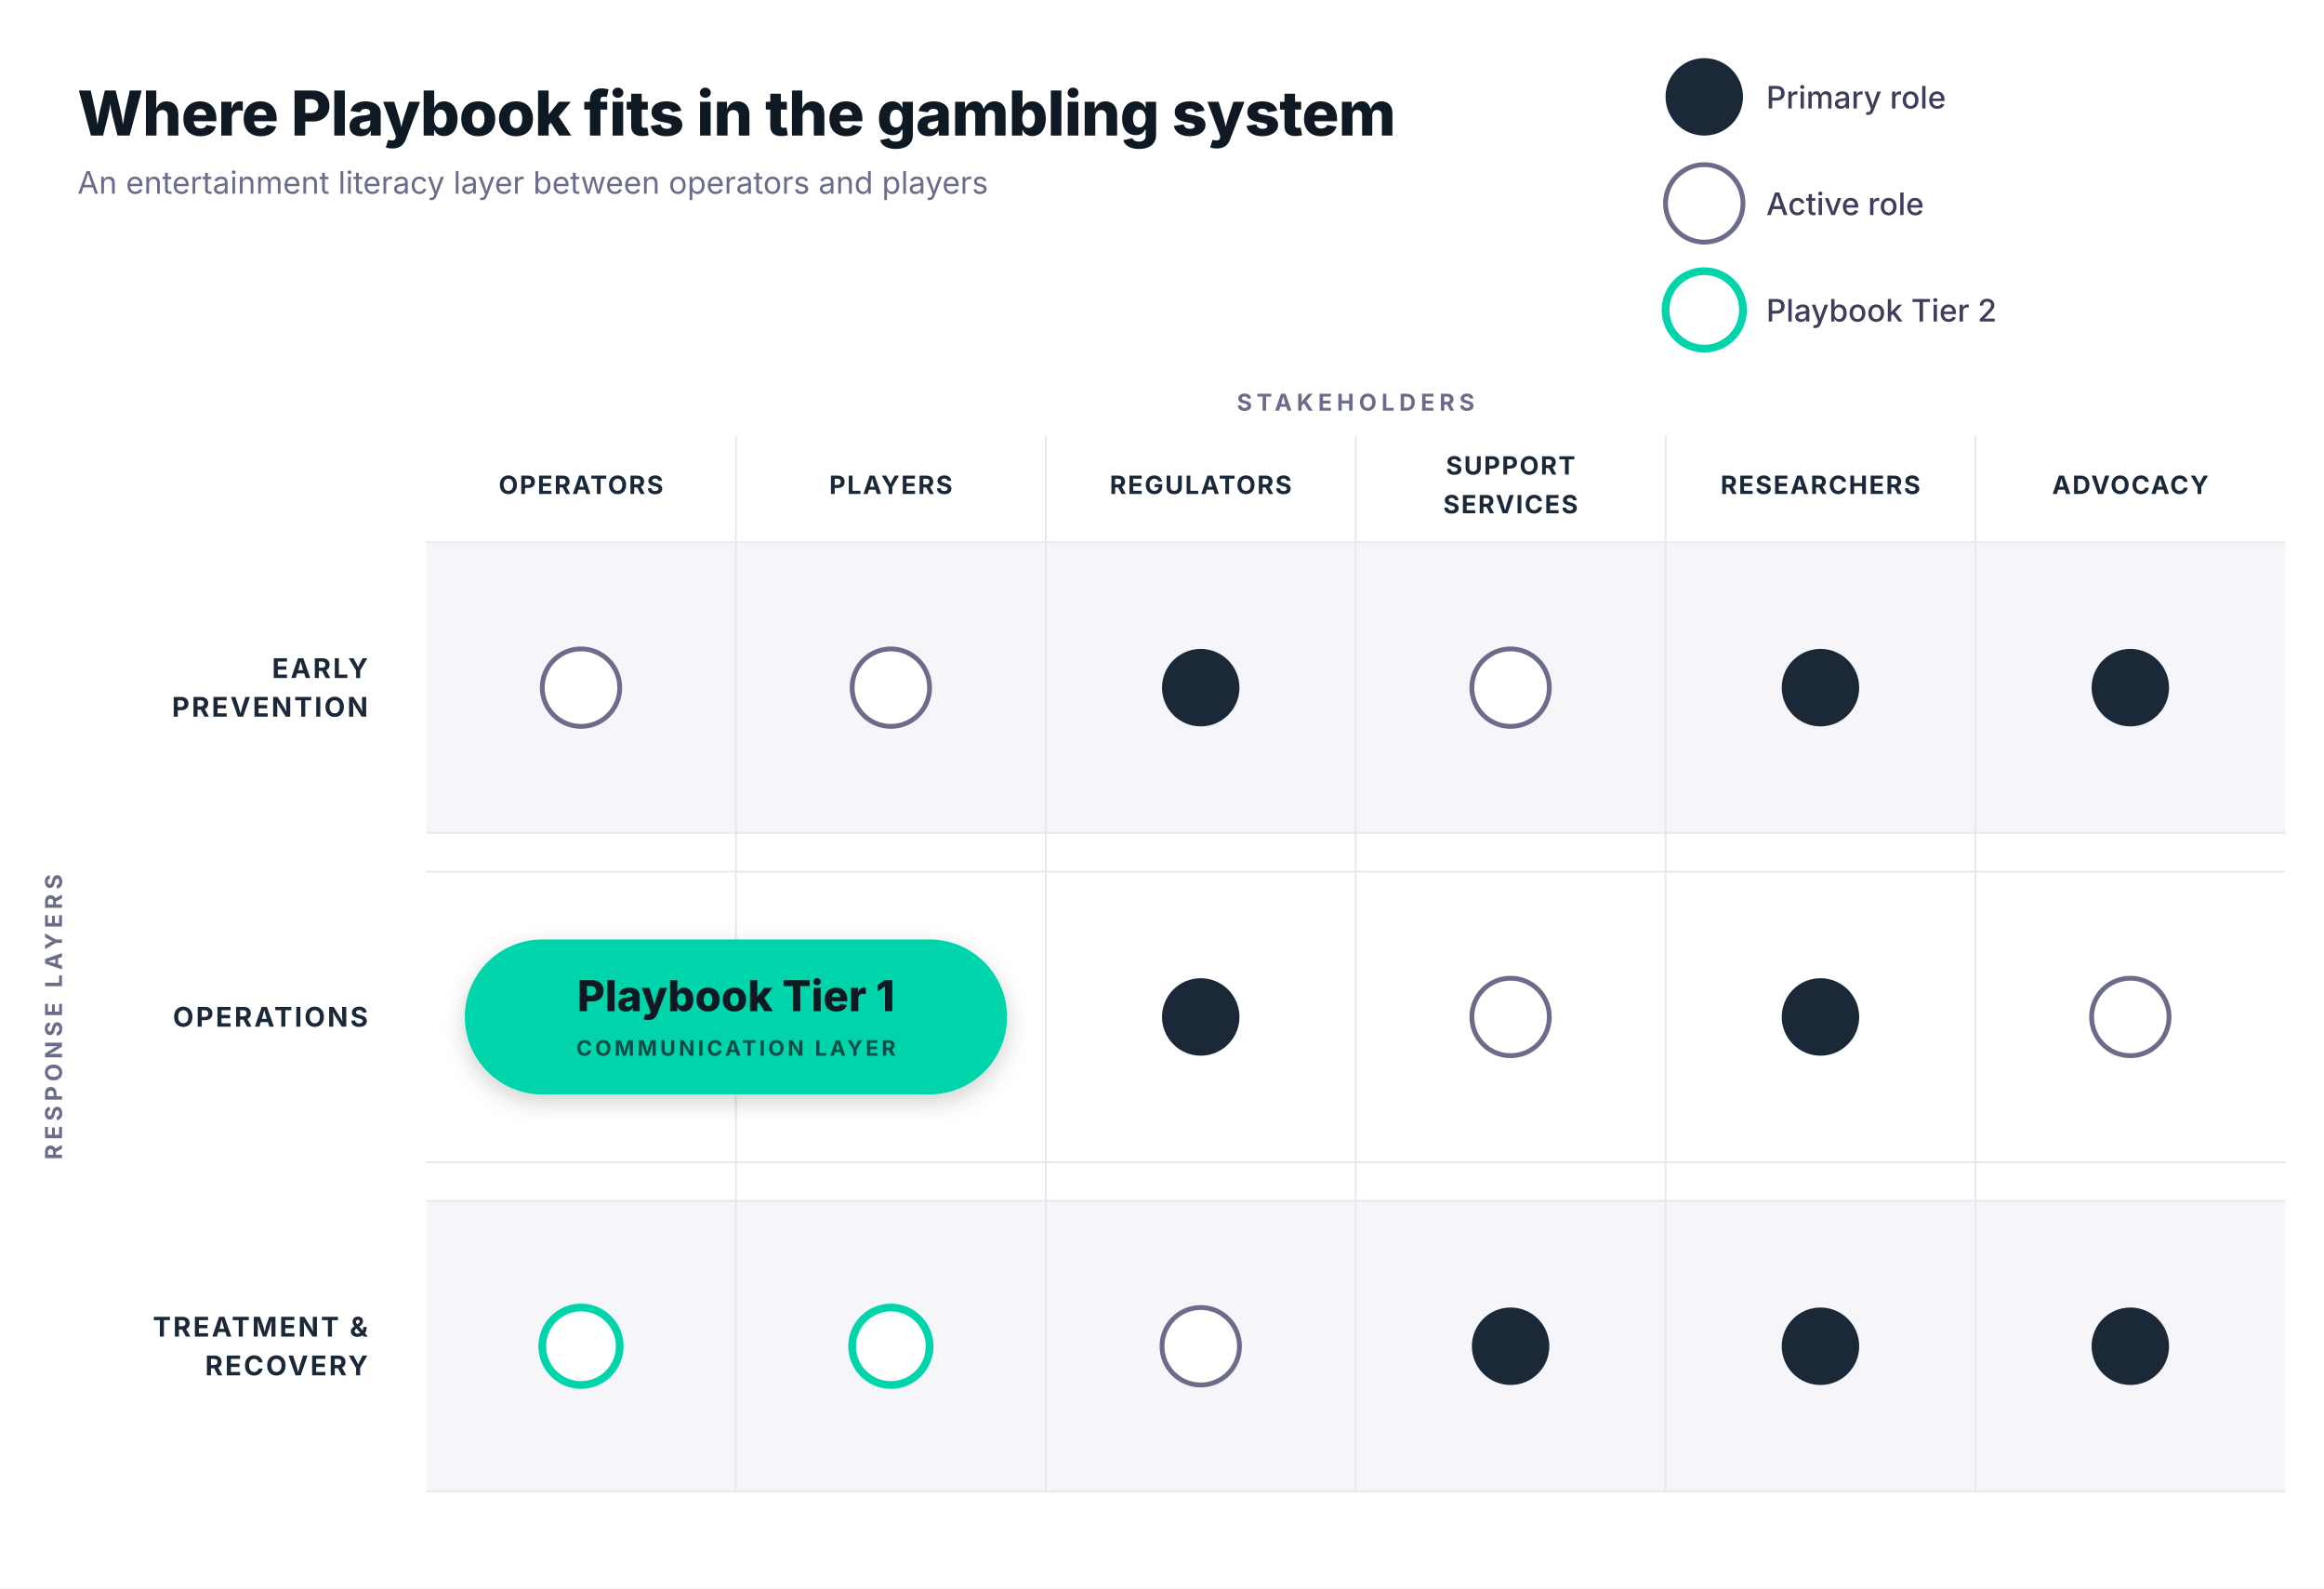
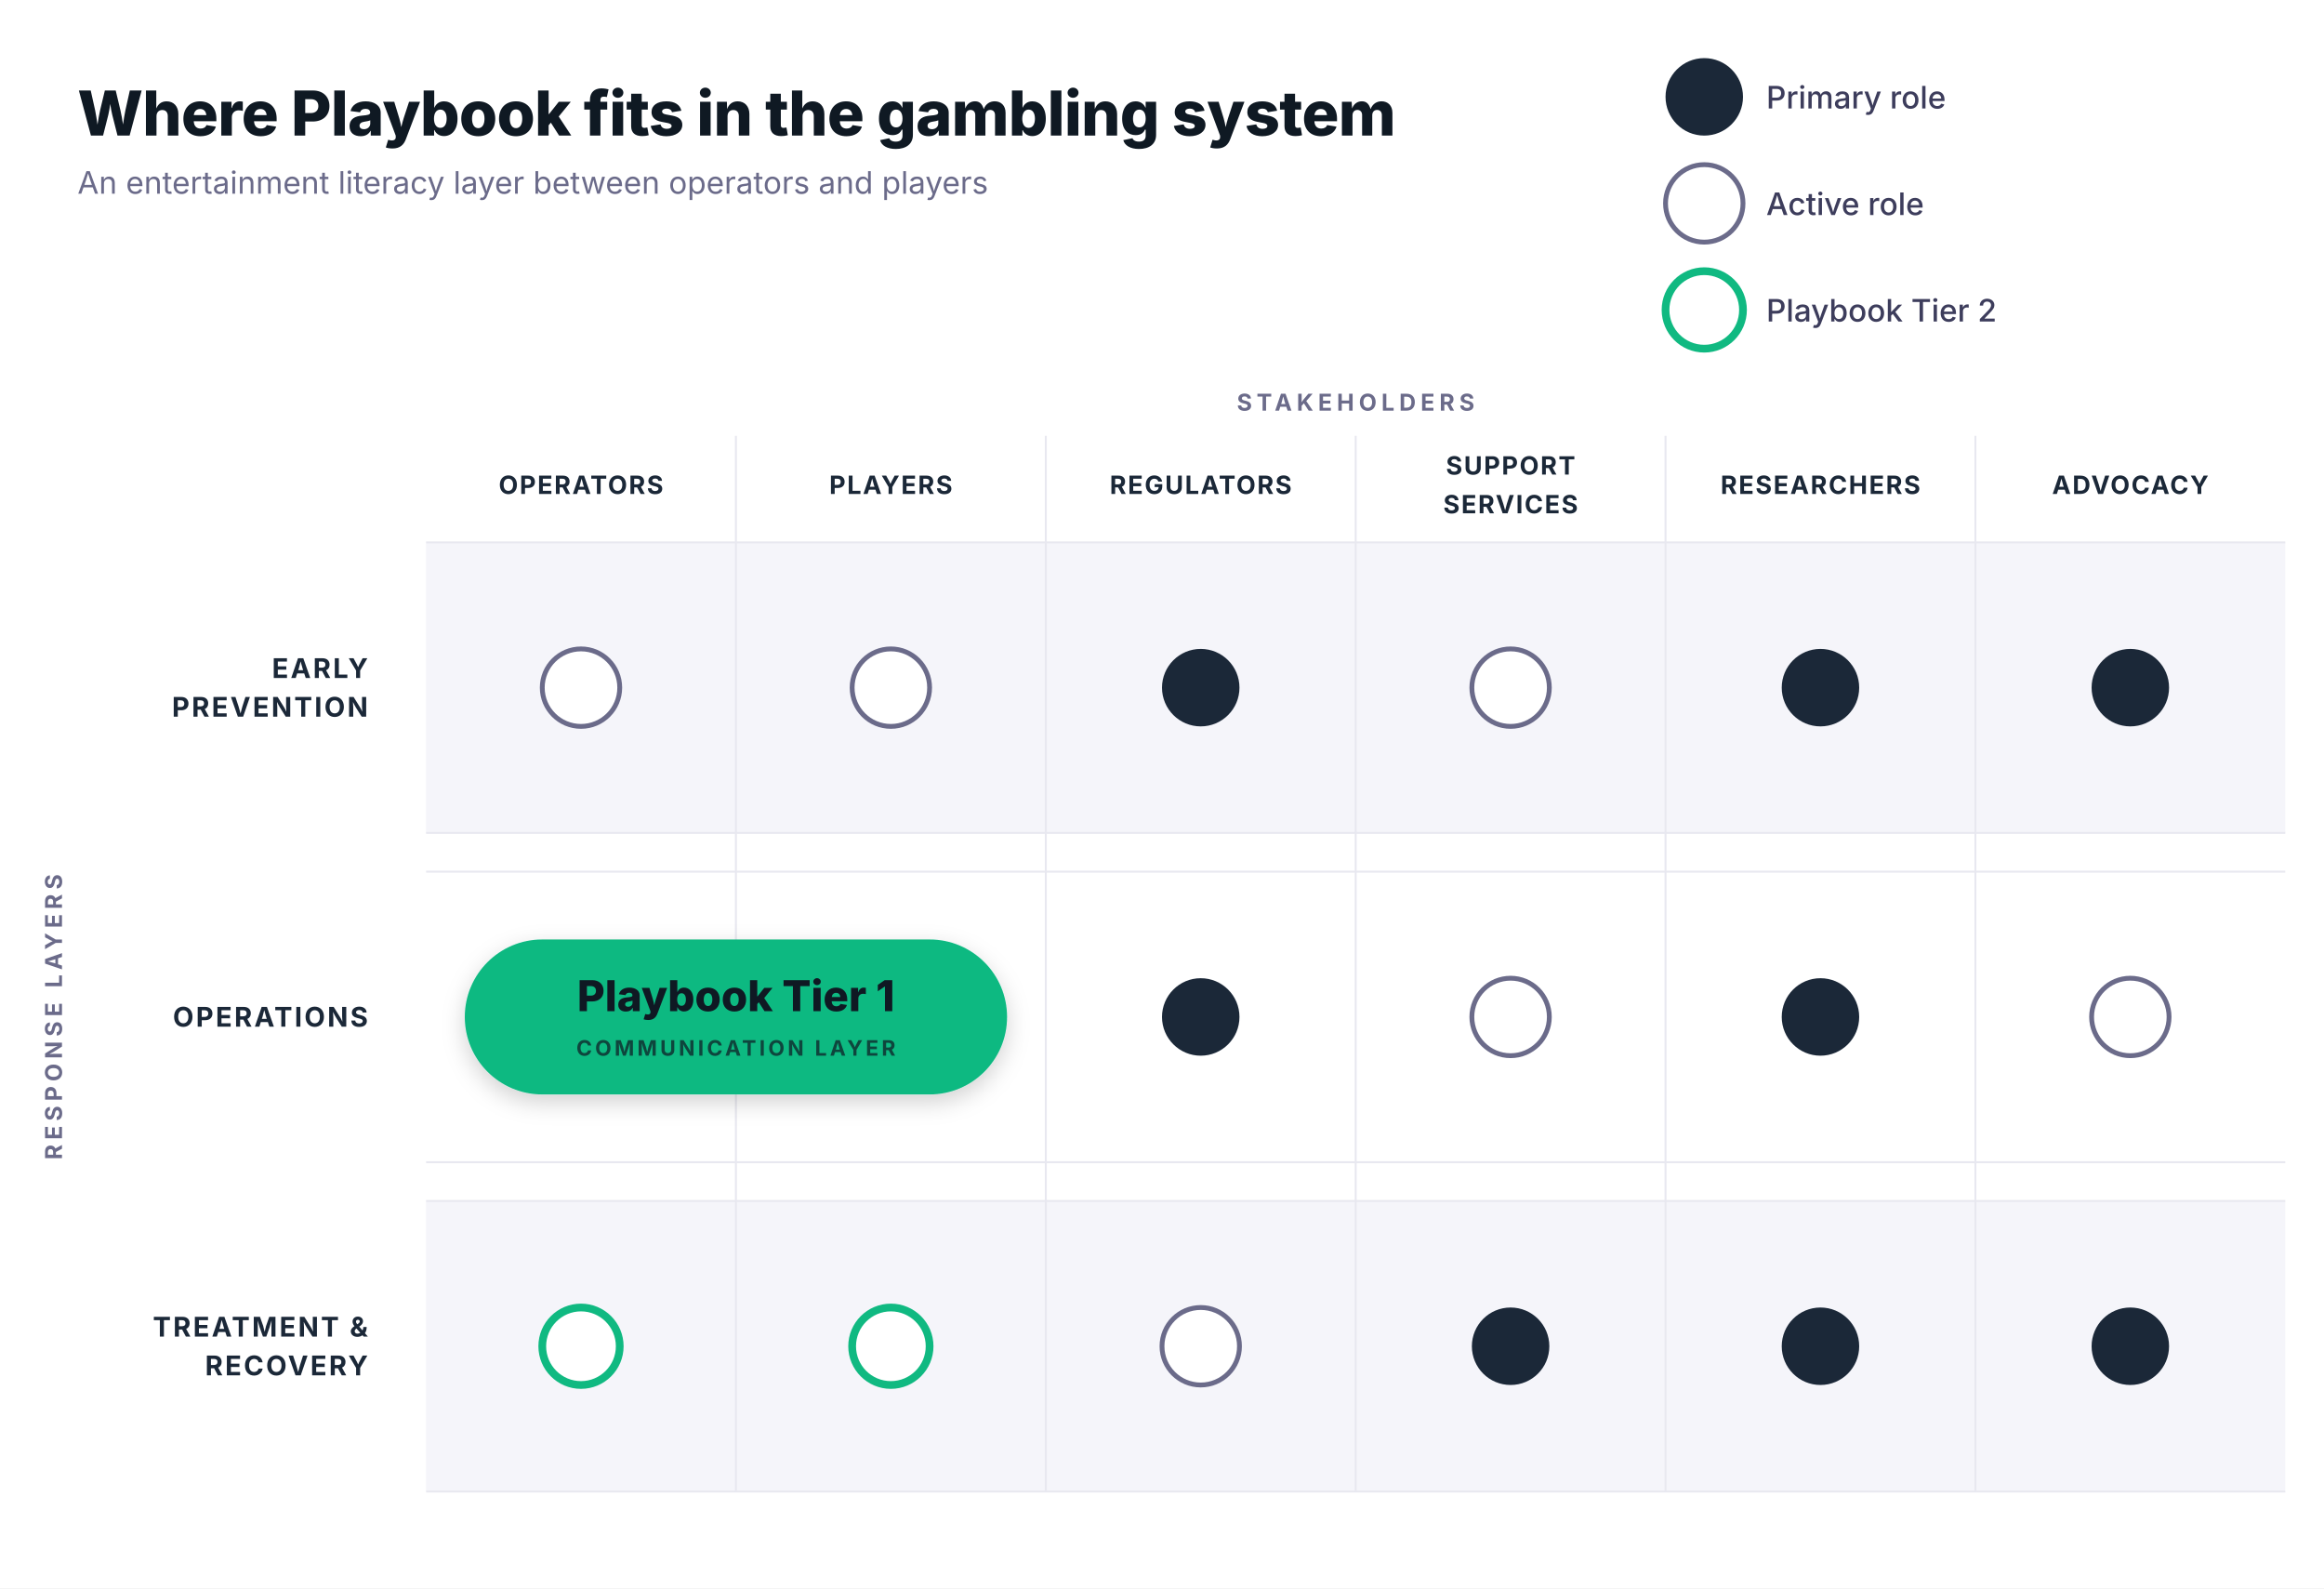
<svg xmlns="http://www.w3.org/2000/svg" viewBox="0 0 1200 820" role="img" aria-labelledby="diagramTitle diagramDesc" font-family="Inter, system-ui, -apple-system, 'Helvetica Neue', Arial, sans-serif">
  <defs>
    <filter id="lozengeShadow" x="-20%" y="-50%" width="140%" height="200%">
      <feGaussianBlur in="SourceAlpha" stdDeviation="6" />
      <feOffset dx="0" dy="4" result="offsetBlur" />
      <feComponentTransfer>
        <feFuncA type="linear" slope="0.18" />
      </feComponentTransfer>
      <feMerge>
        <feMergeNode />
        <feMergeNode in="SourceGraphic" />
      </feMerge>
    </filter>
  </defs>
  <rect width="1200" height="820" fill="#FFFFFF" />
  <text x="40" y="70" font-size="32" font-weight="800" fill="#0F1923" letter-spacing="-0.01em">Where Playbook fits in the gambling system</text>
  <text x="40" y="100" font-size="16" font-weight="400" fill="#6B6B8A">An entertainment literacy layer between operators and players</text>
  <g font-size="16" font-weight="500" fill="#3D3D5C">
    <circle cx="880" cy="50" r="20" fill="#1B2838" />
    <text x="912" y="56">Primary role</text>
    <circle cx="880" cy="105" r="20" fill="#FFFFFF" stroke="#6B6B8A" stroke-width="2.5" />
    <text x="912" y="111">Active role</text>
-     <circle cx="880" cy="160" r="20" fill="#FFFFFF" stroke="#00D4AA" stroke-width="4" />
+     <circle cx="880" cy="160" r="20" fill="#FFFFFF" stroke="#10B981" stroke-width="4" />
    <text x="912" y="166">Playbook Tier 2</text>
  </g>
  <text x="700" y="212" font-size="12" font-weight="700" fill="#6B6B8A" letter-spacing="0.2em" text-anchor="middle">STAKEHOLDERS</text>
  <text transform="translate(32, 525) rotate(-90)" font-size="12" font-weight="700" fill="#6B6B8A" letter-spacing="0.2em" text-anchor="middle">RESPONSE LAYERS</text>
  <rect x="220" y="280" width="960" height="150" fill="#F5F5FA" />
  <rect x="220" y="450" width="960" height="150" fill="#FFFFFF" />
  <rect x="220" y="620" width="960" height="150" fill="#F5F5FA" />
  <line x1="220" y1="280" x2="1180" y2="280" stroke="#E8E8F0" stroke-width="1" />
  <line x1="220" y1="430" x2="1180" y2="430" stroke="#E8E8F0" stroke-width="1" />
  <line x1="220" y1="450" x2="1180" y2="450" stroke="#E8E8F0" stroke-width="1" />
  <line x1="220" y1="600" x2="1180" y2="600" stroke="#E8E8F0" stroke-width="1" />
  <line x1="220" y1="620" x2="1180" y2="620" stroke="#E8E8F0" stroke-width="1" />
  <line x1="220" y1="770" x2="1180" y2="770" stroke="#E8E8F0" stroke-width="1" />
  <line x1="380" y1="225" x2="380" y2="770" stroke="#E8E8F0" stroke-width="1" />
  <line x1="540" y1="225" x2="540" y2="770" stroke="#E8E8F0" stroke-width="1" />
  <line x1="700" y1="225" x2="700" y2="770" stroke="#E8E8F0" stroke-width="1" />
  <line x1="860" y1="225" x2="860" y2="770" stroke="#E8E8F0" stroke-width="1" />
  <line x1="1020" y1="225" x2="1020" y2="770" stroke="#E8E8F0" stroke-width="1" />
  <g font-size="13" font-weight="700" fill="#1B2838" letter-spacing="0.06em" text-anchor="middle">
    <text x="300" y="255">OPERATORS</text>
    <text x="460" y="255">PLAYERS</text>
    <text x="620" y="255">REGULATORS</text>
    <text x="780" y="245">SUPPORT</text>
    <text x="780" y="265">SERVICES</text>
    <text x="940" y="255">RESEARCHERS</text>
    <text x="1100" y="255">ADVOCACY</text>
  </g>
  <g font-size="14" font-weight="700" fill="#1B2838" letter-spacing="0.08em" text-anchor="end">
    <text x="190" y="350">EARLY</text>
    <text x="190" y="370">PREVENTION</text>
    <text x="190" y="530">OPERATIONS</text>
    <text x="190" y="690">TREATMENT &amp;</text>
    <text x="190" y="710">RECOVERY</text>
  </g>
  <circle cx="300" cy="355" r="20" fill="#FFFFFF" stroke="#6B6B8A" stroke-width="2.5" />
  <circle cx="460" cy="355" r="20" fill="#FFFFFF" stroke="#6B6B8A" stroke-width="2.5" />
  <circle cx="620" cy="355" r="20" fill="#1B2838" />
  <circle cx="780" cy="355" r="20" fill="#FFFFFF" stroke="#6B6B8A" stroke-width="2.5" />
  <circle cx="940" cy="355" r="20" fill="#1B2838" />
  <circle cx="1100" cy="355" r="20" fill="#1B2838" />
  <circle cx="620" cy="525" r="20" fill="#1B2838" />
  <circle cx="780" cy="525" r="20" fill="#FFFFFF" stroke="#6B6B8A" stroke-width="2.5" />
  <circle cx="940" cy="525" r="20" fill="#1B2838" />
  <circle cx="1100" cy="525" r="20" fill="#FFFFFF" stroke="#6B6B8A" stroke-width="2.5" />
-   <circle cx="300" cy="695" r="20" fill="#FFFFFF" stroke="#00D4AA" stroke-width="4" />
-   <circle cx="460" cy="695" r="20" fill="#FFFFFF" stroke="#00D4AA" stroke-width="4" />
+   <circle cx="300" cy="695" r="20" fill="#FFFFFF" stroke="#10B981" stroke-width="4" />
+   <circle cx="460" cy="695" r="20" fill="#FFFFFF" stroke="#10B981" stroke-width="4" />
  <circle cx="620" cy="695" r="20" fill="#FFFFFF" stroke="#6B6B8A" stroke-width="2.5" />
  <circle cx="780" cy="695" r="20" fill="#1B2838" />
  <circle cx="940" cy="695" r="20" fill="#1B2838" />
  <circle cx="1100" cy="695" r="20" fill="#1B2838" />
  <g filter="url(#lozengeShadow)">
-     <rect x="240" y="485" width="280" height="80" rx="40" fill="#00D4AA" />
+     <rect x="240" y="485" width="280" height="80" rx="40" fill="#10B981" />
  </g>
  <text x="380" y="522" font-size="22" font-weight="800" fill="#0F1923" text-anchor="middle">Playbook Tier 1</text>
  <text x="380" y="545" font-size="11" font-weight="700" fill="#0F1923" fill-opacity="0.72" letter-spacing="0.14em" text-anchor="middle">COMMUNICATION LAYER</text>
</svg>
